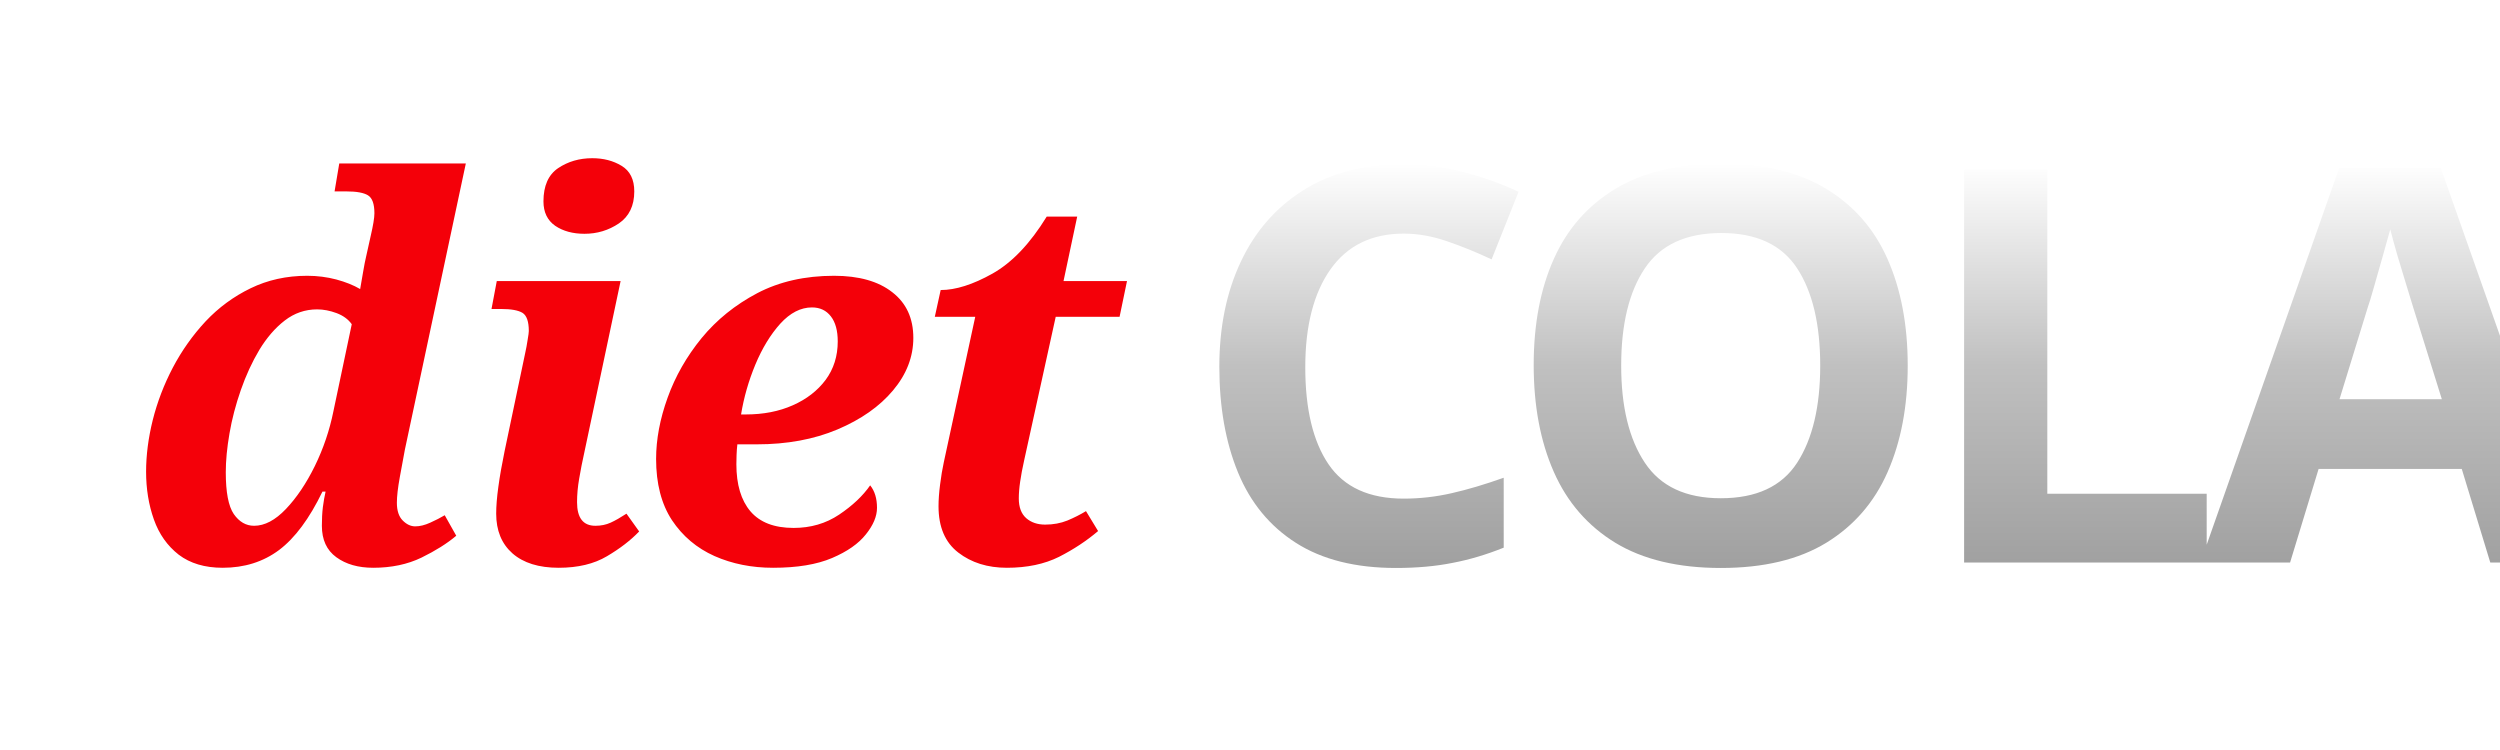
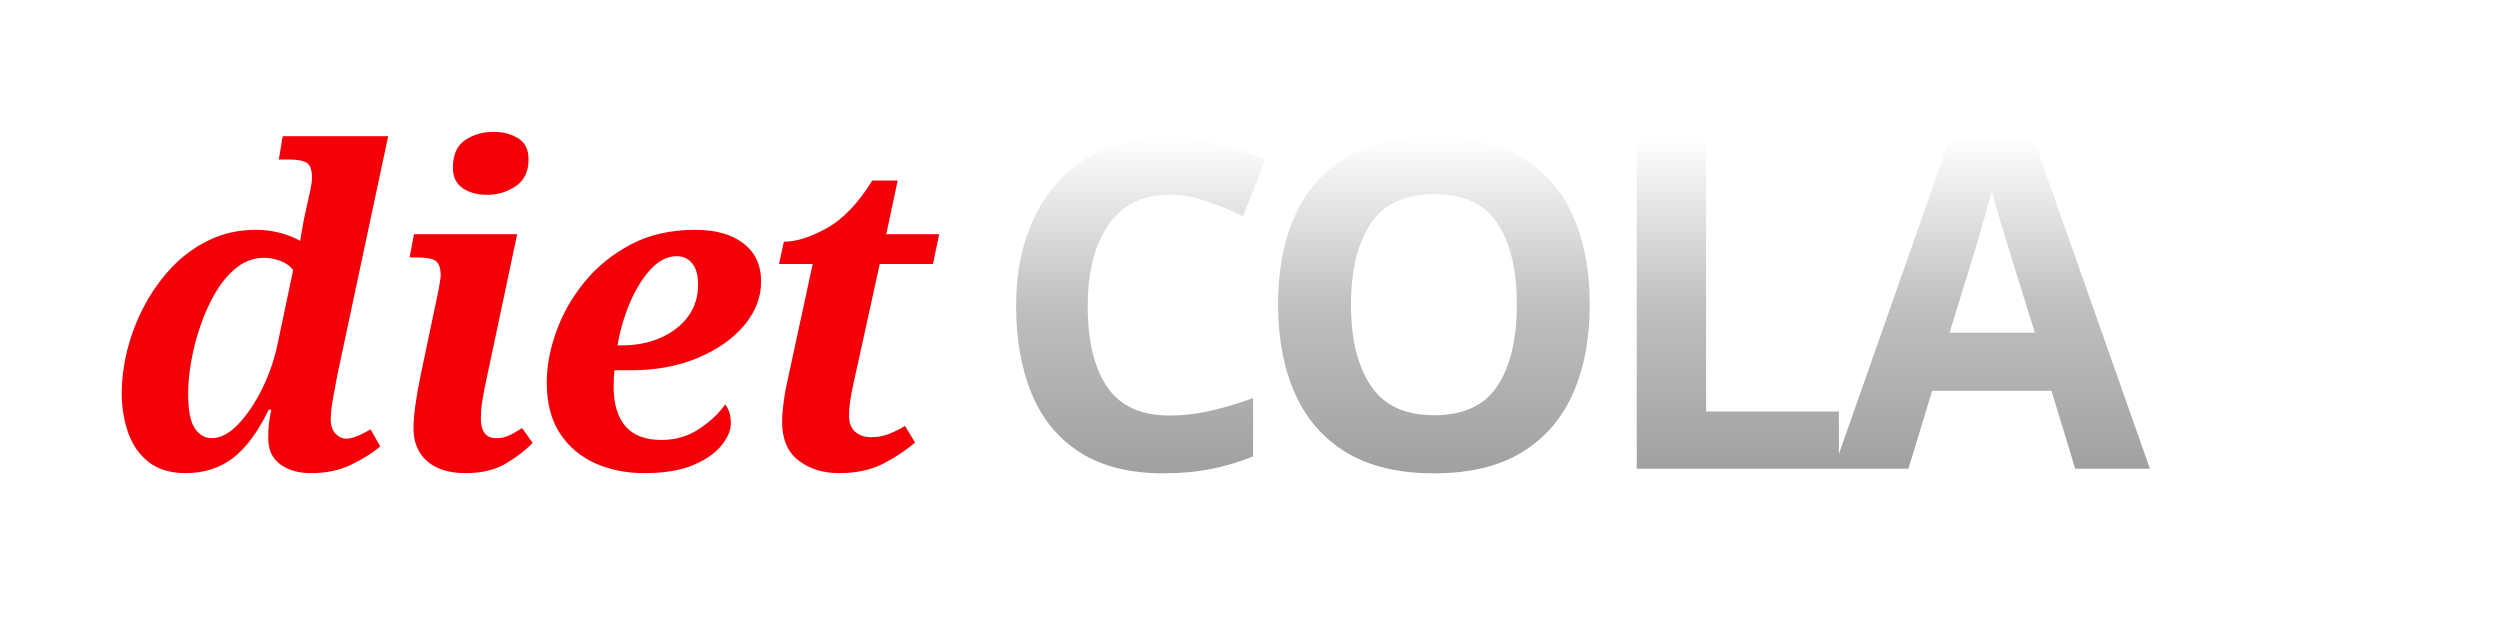
- <svg xmlns="http://www.w3.org/2000/svg" viewBox="0 0 200 60" width="100%" height="100%">
+ <svg xmlns="http://www.w3.org/2000/svg" viewBox="0 0 240 60" width="240" height="60">
  <defs>
    <linearGradient id="silverGrad" x1="0%" y1="0%" x2="0%" y2="100%">
      <stop offset="0%" stop-color="#ffffff" />
      <stop offset="50%" stop-color="#c0c0c0" />
      <stop offset="100%" stop-color="#a0a0a0" />
    </linearGradient>
  </defs>
  <text x="10" y="45" font-family="Georgia, serif" font-style="italic" font-weight="bold" font-size="42" fill="#f40009" letter-spacing="-1">
    diet
  </text>
  <text x="95" y="45" font-family="Arial Black, Impact, sans-serif" font-weight="900" font-size="44" fill="url(#silverGrad)" letter-spacing="-2">
    COLA
  </text>
</svg>
